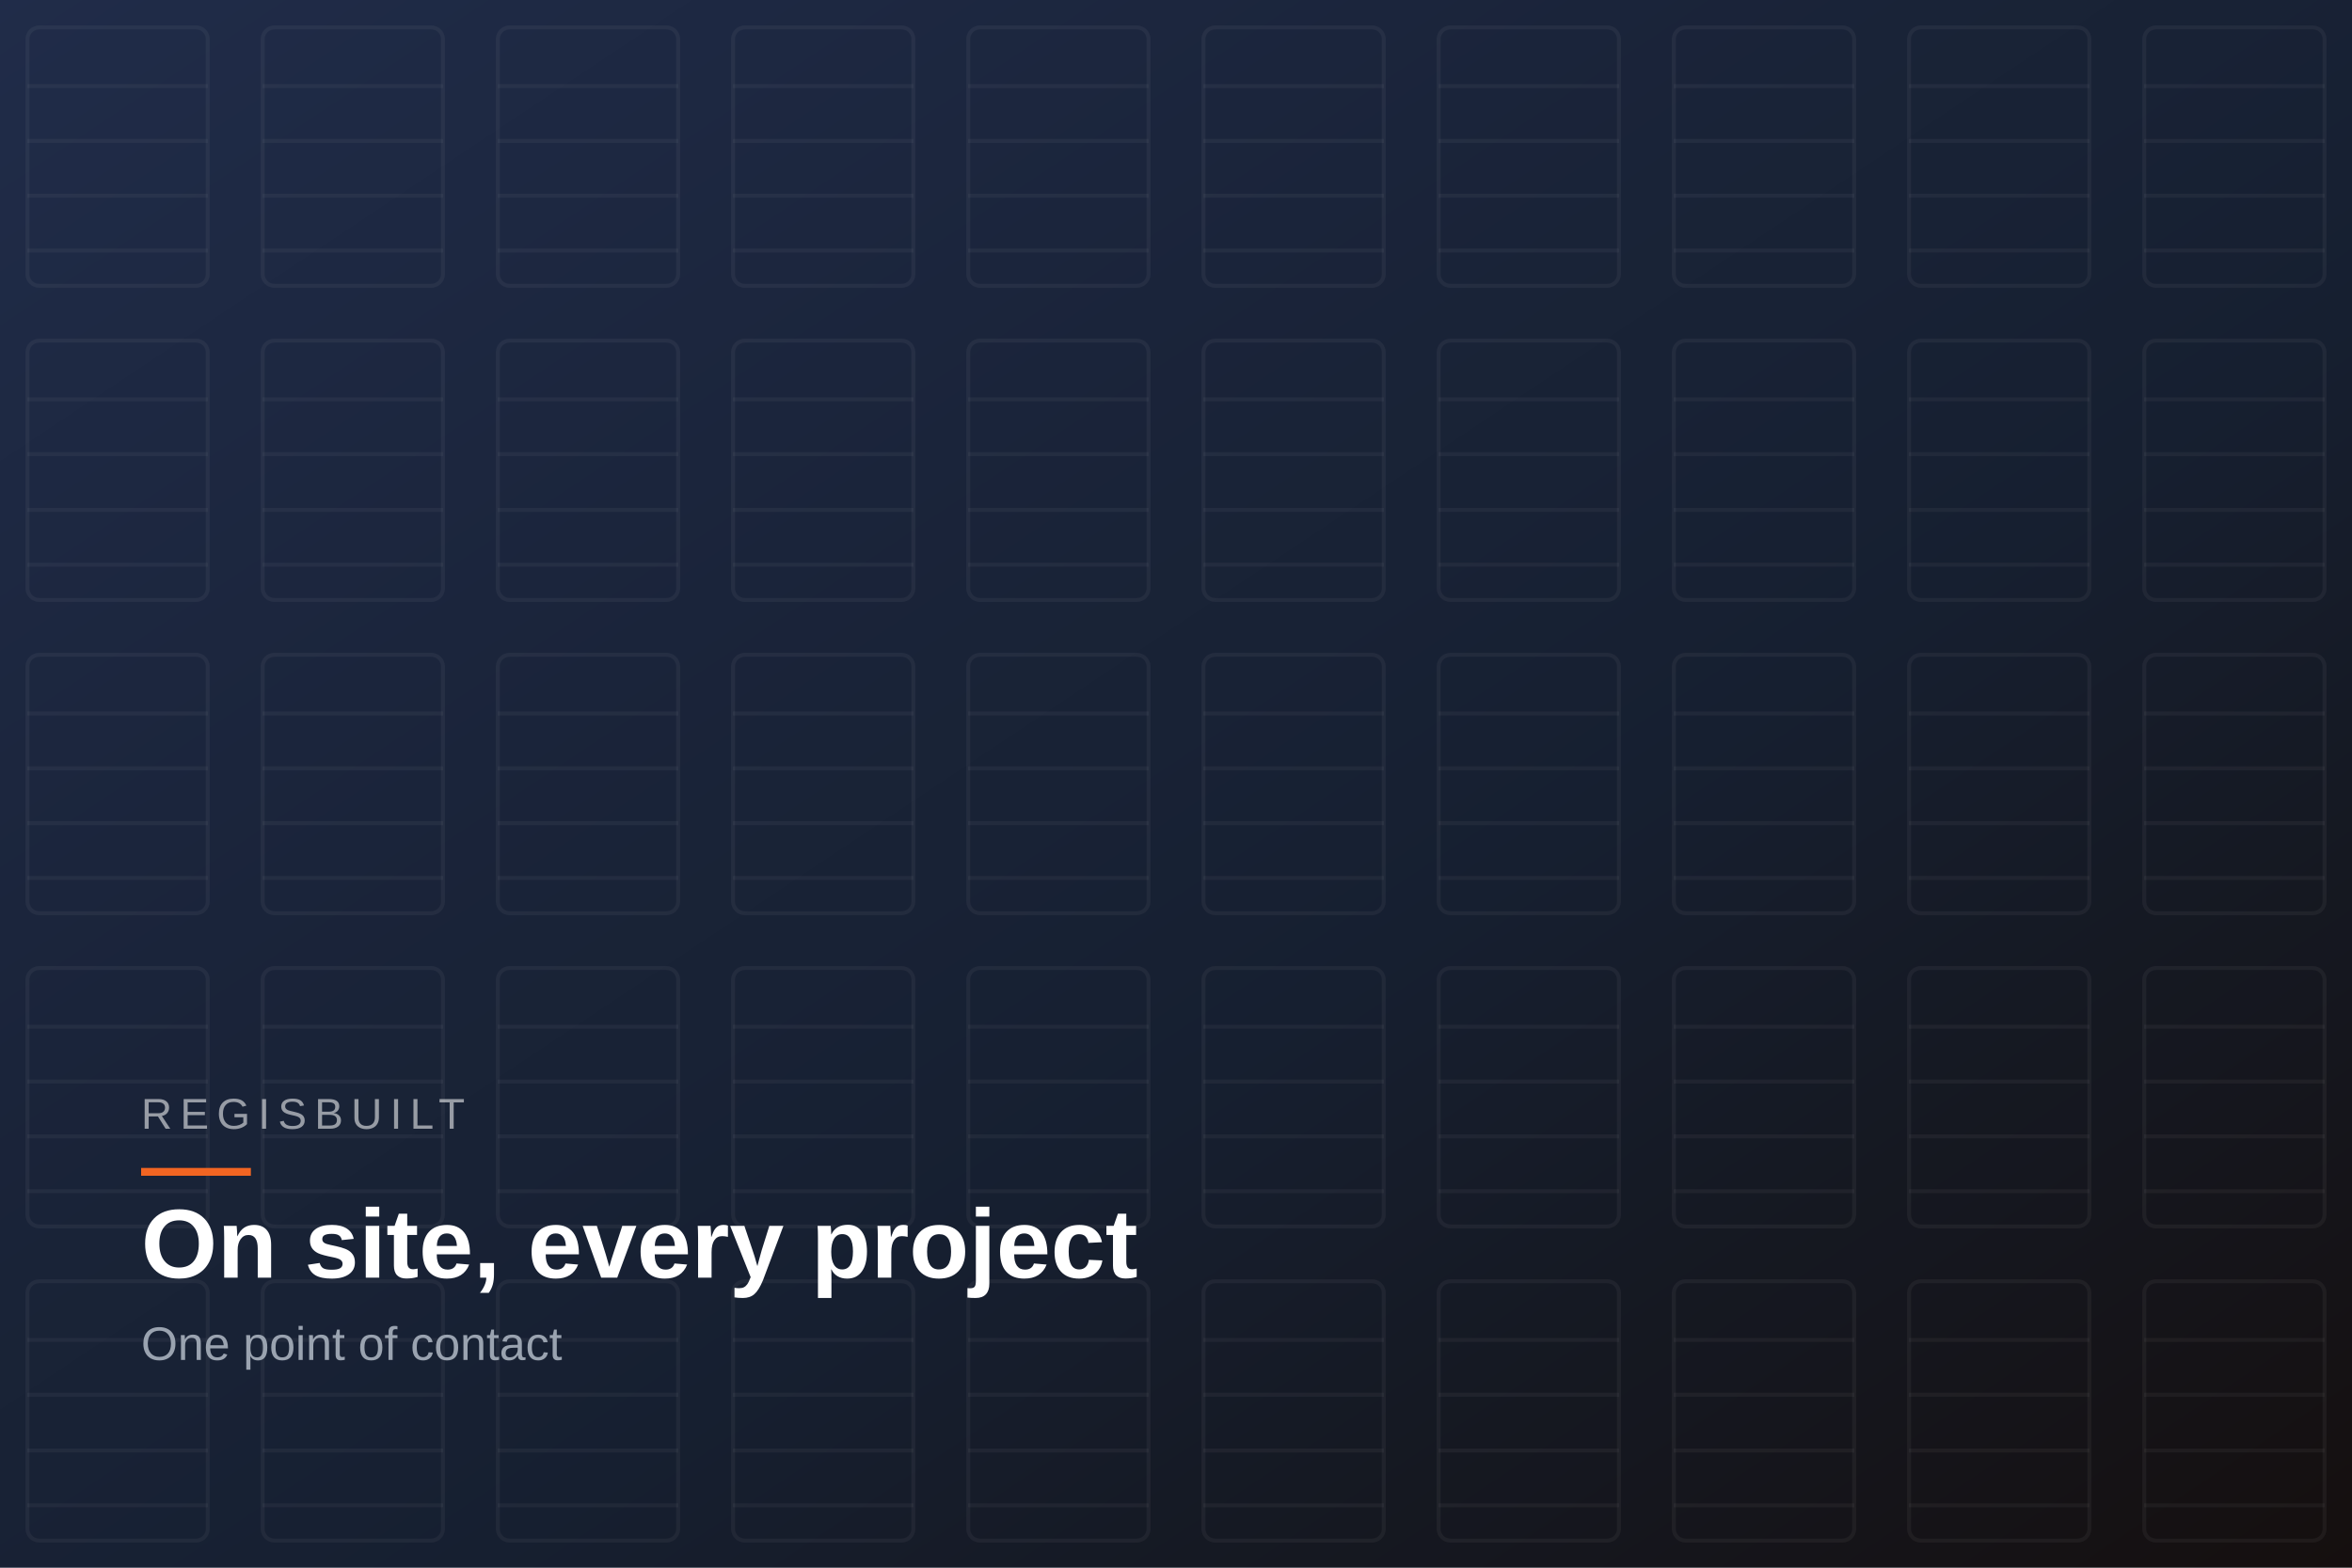
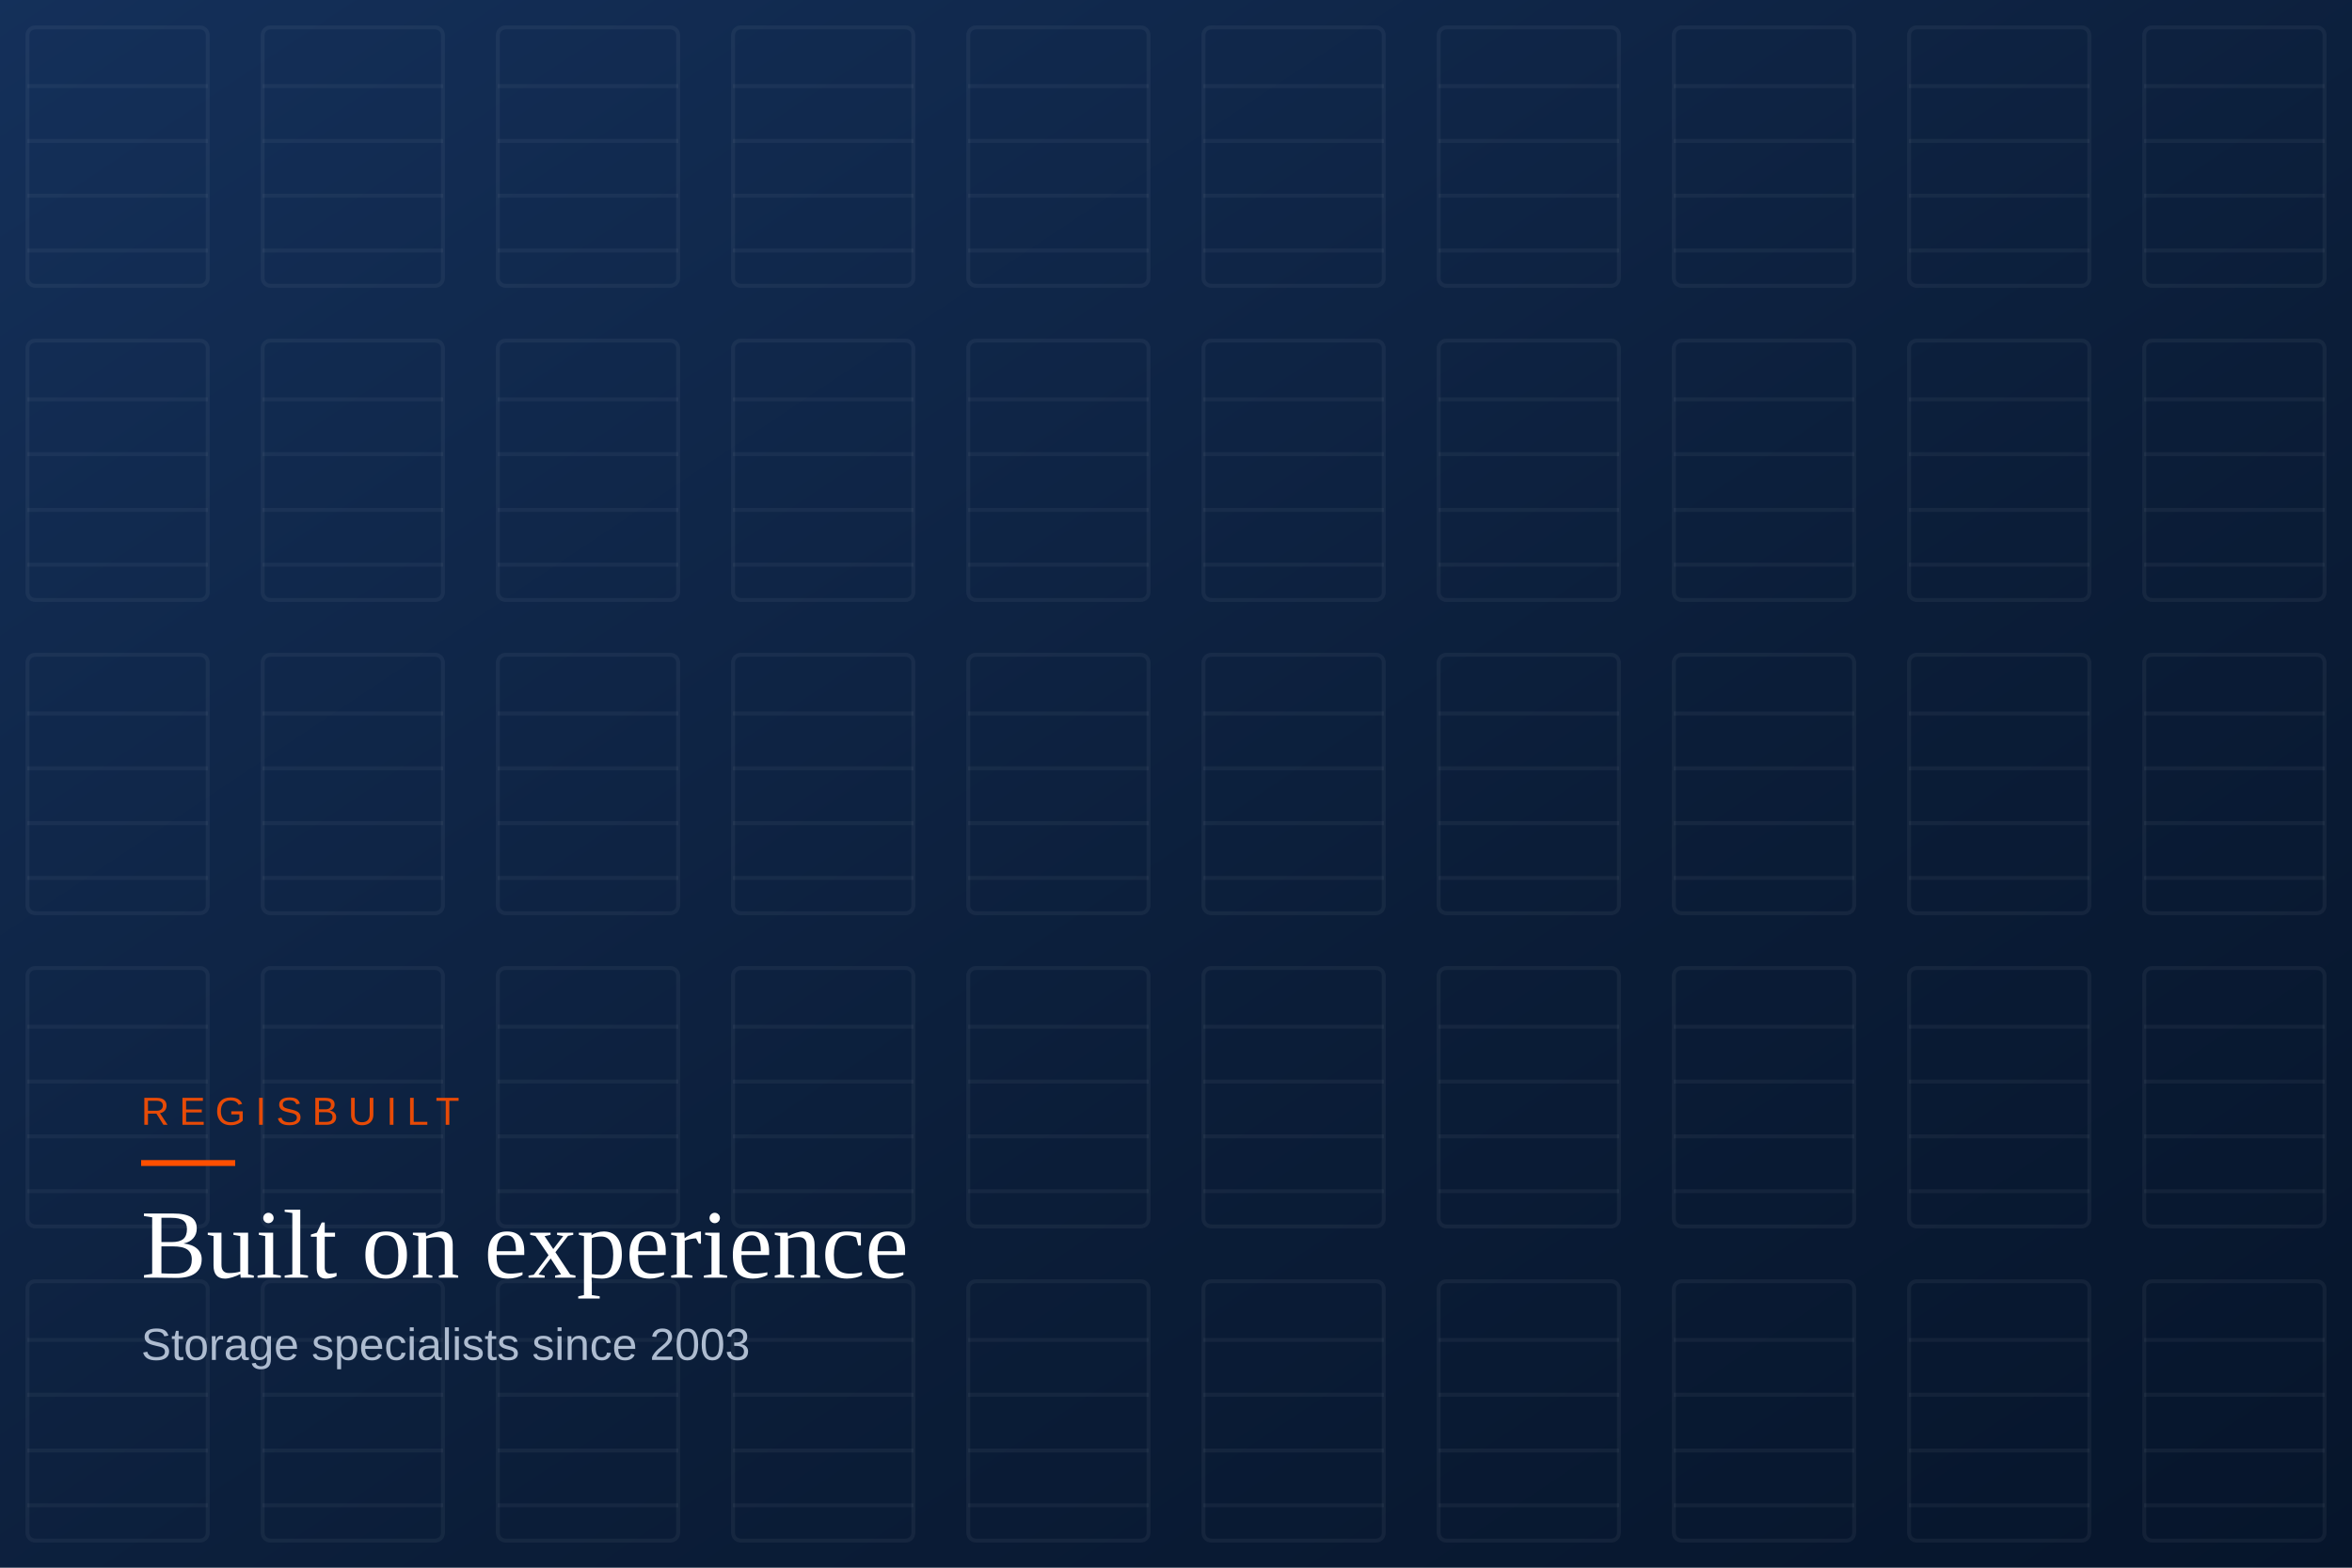
<svg xmlns="http://www.w3.org/2000/svg" viewBox="0 0 1200 800" preserveAspectRatio="xMidYMid slice">
  <defs>
    <linearGradient id="g" x1="0" y1="0" x2="1" y2="1">
-       <stop offset="0" stop-color="#16294a" />
-       <stop offset="0.6" stop-color="#0c1b30" />
-       <stop offset="1" stop-color="#0a0b0d" />
+       <stop offset="0" stop-color="#14305a" />
+       <stop offset="0.6" stop-color="#0b1d38" />
+       <stop offset="1" stop-color="#06152b" />
    </linearGradient>
    <pattern id="doors" width="120" height="160" patternUnits="userSpaceOnUse">
-       <rect x="14" y="14" width="92" height="132" rx="6" fill="none" stroke="#ffffff" stroke-opacity="0.05" stroke-width="2" />
+       <rect x="14" y="14" width="92" height="132" rx="4" fill="none" stroke="#ffffff" stroke-opacity="0.05" stroke-width="2" />
      <g stroke="#ffffff" stroke-opacity="0.045" stroke-width="2">
        <line x1="14" y1="44" x2="106" y2="44" />
        <line x1="14" y1="72" x2="106" y2="72" />
        <line x1="14" y1="100" x2="106" y2="100" />
        <line x1="14" y1="128" x2="106" y2="128" />
      </g>
    </pattern>
  </defs>
  <rect width="1200" height="800" fill="url(#g)" />
  <rect width="1200" height="800" fill="url(#doors)" />
-   <rect width="1200" height="800" fill="#F26522" opacity="0.05" />
  <g transform="translate(72,556)">
-     <rect x="0" y="40" width="56" height="4" fill="#F26522" />
-     <text x="0" y="20" fill="#ffffff" font-family="'Space Grotesk',Arial,sans-serif" font-size="22" letter-spacing="4" opacity="0.55">REGISBUILT</text>
-     <text x="0" y="96" fill="#ffffff" font-family="'Space Grotesk',Arial,sans-serif" font-weight="700" font-size="50">On site, every project</text>
-     <text x="0" y="138" fill="#9AA3B0" font-family="Arial,sans-serif" font-size="24">One point of contact</text>
+     <rect x="0" y="36" width="48" height="3" fill="#FF4F00" />
+     <text x="0" y="18" fill="#FF4F00" font-family="Arial,sans-serif" font-size="20" letter-spacing="5" opacity="0.9">REGISBUILT</text>
+     <text x="0" y="96" fill="#ffffff" font-family="Georgia,'Times New Roman',serif" font-size="50">Built on experience</text>
+     <text x="0" y="138" fill="#AEBCD0" font-family="Arial,sans-serif" font-size="23">Storage specialists since 2003</text>
  </g>
</svg>
